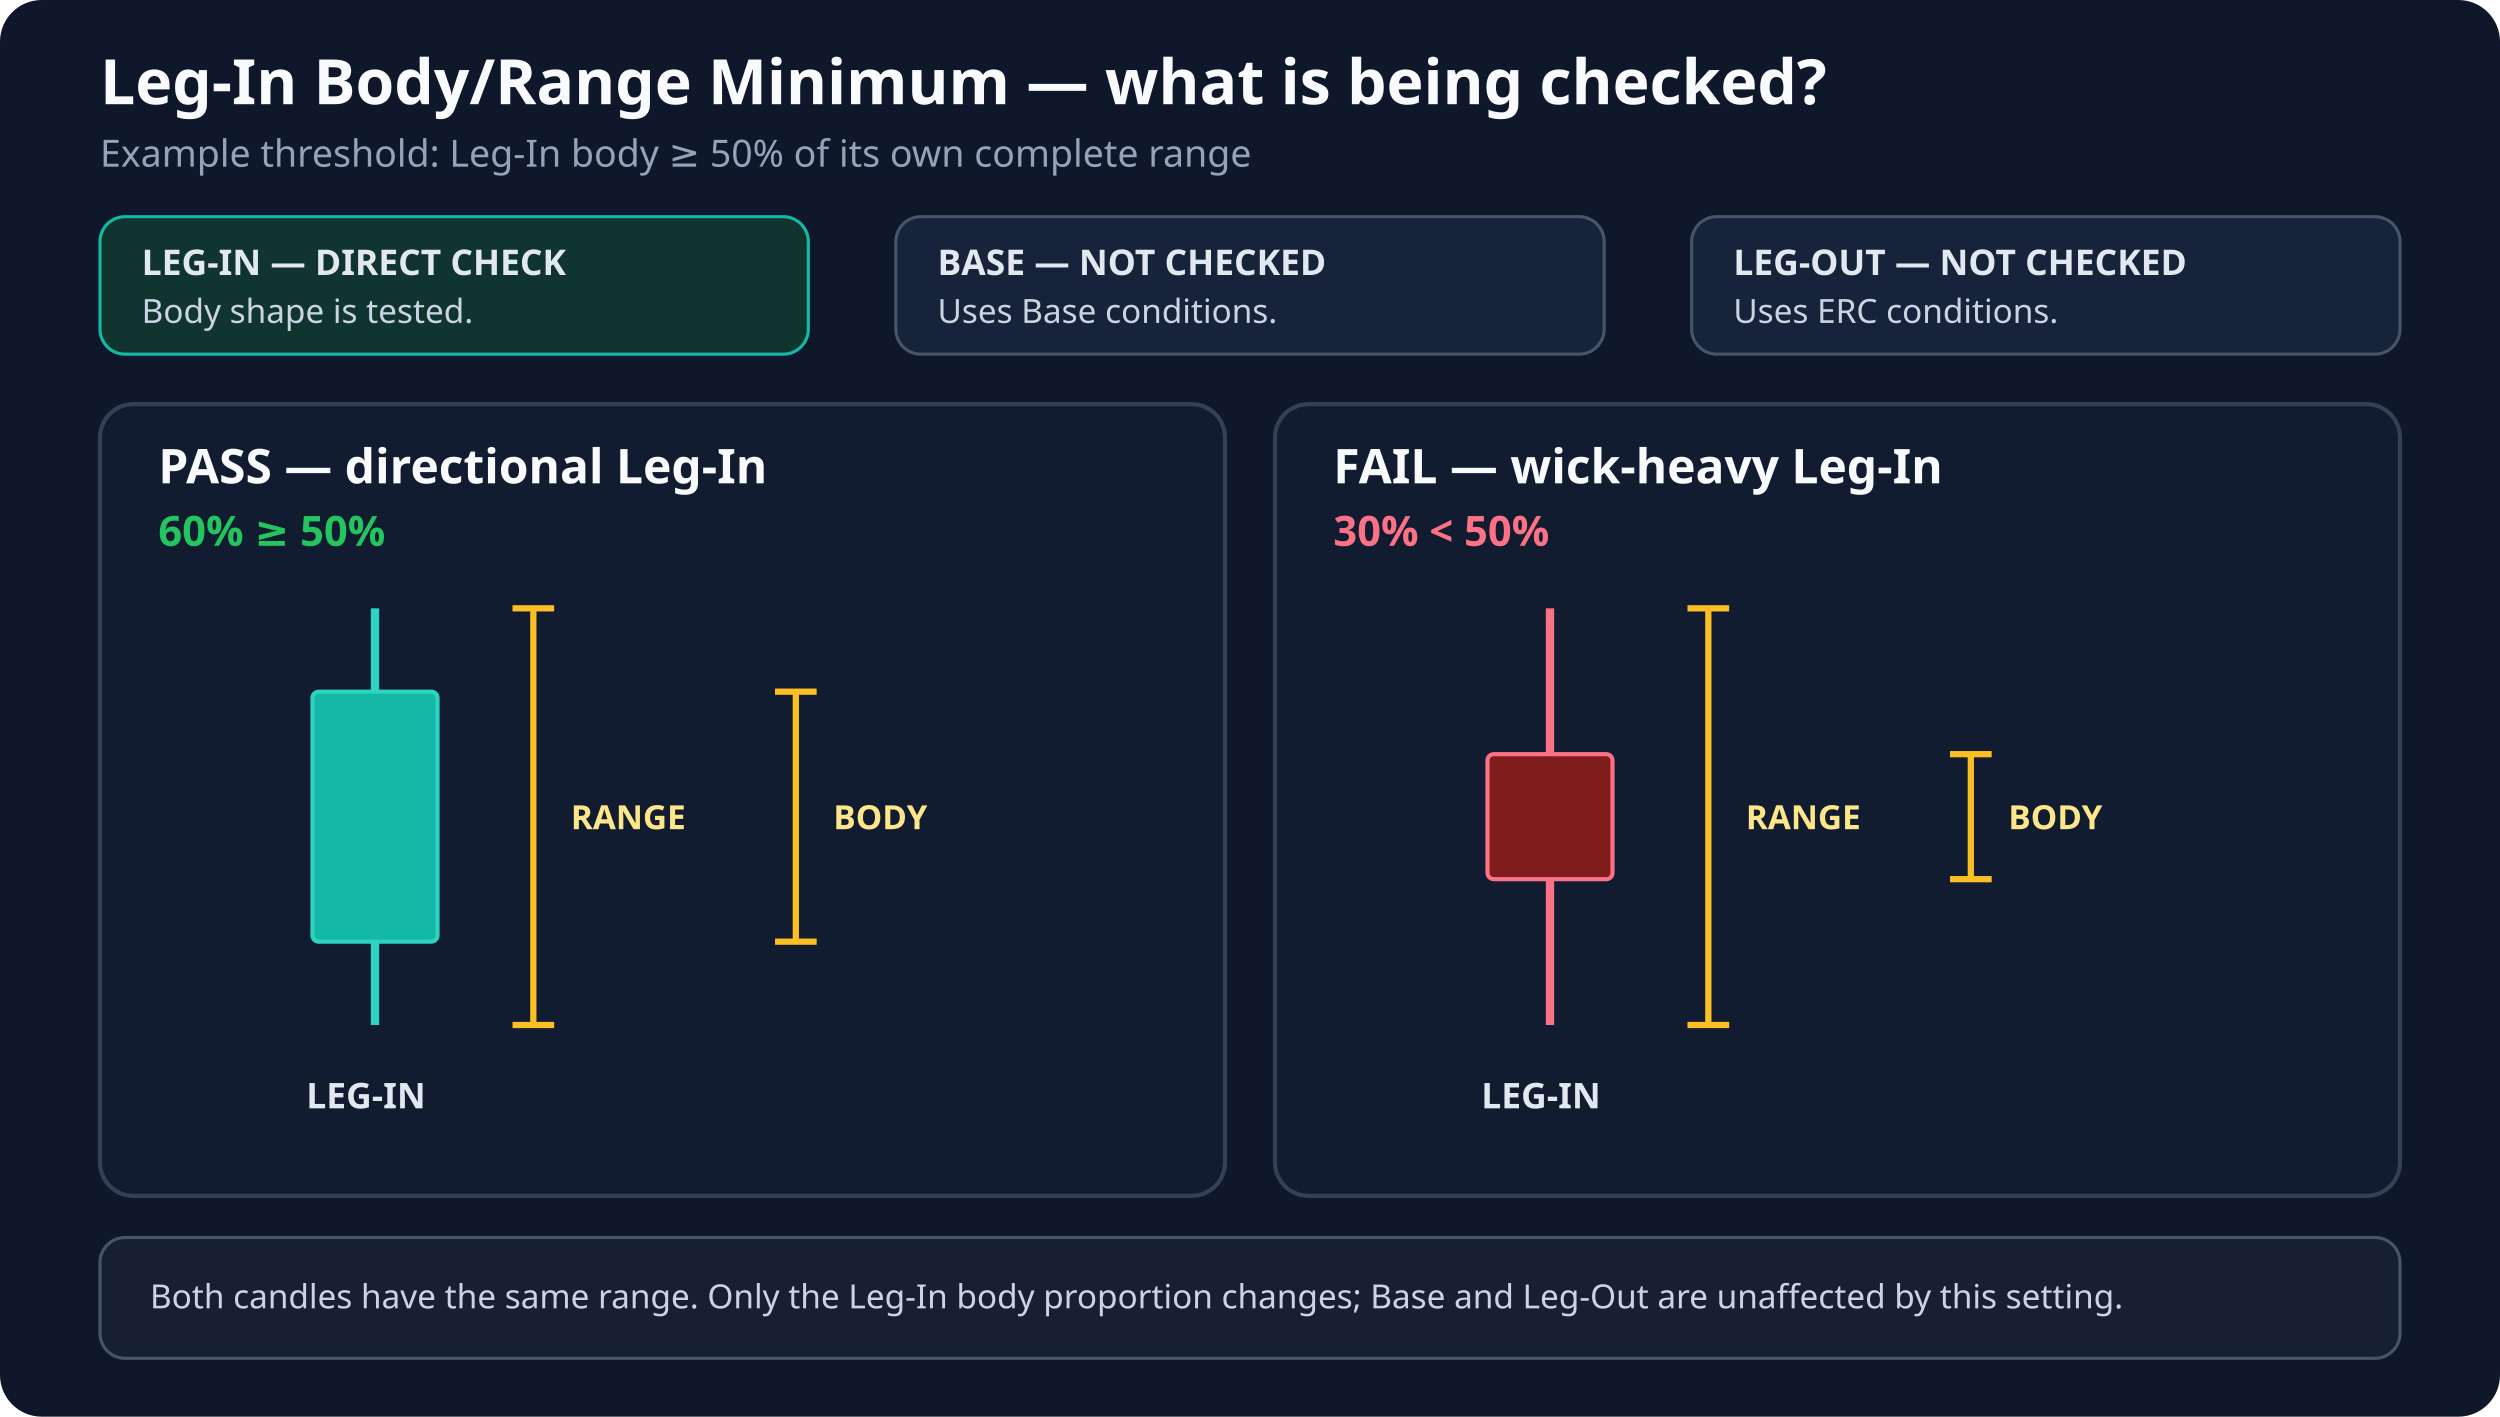
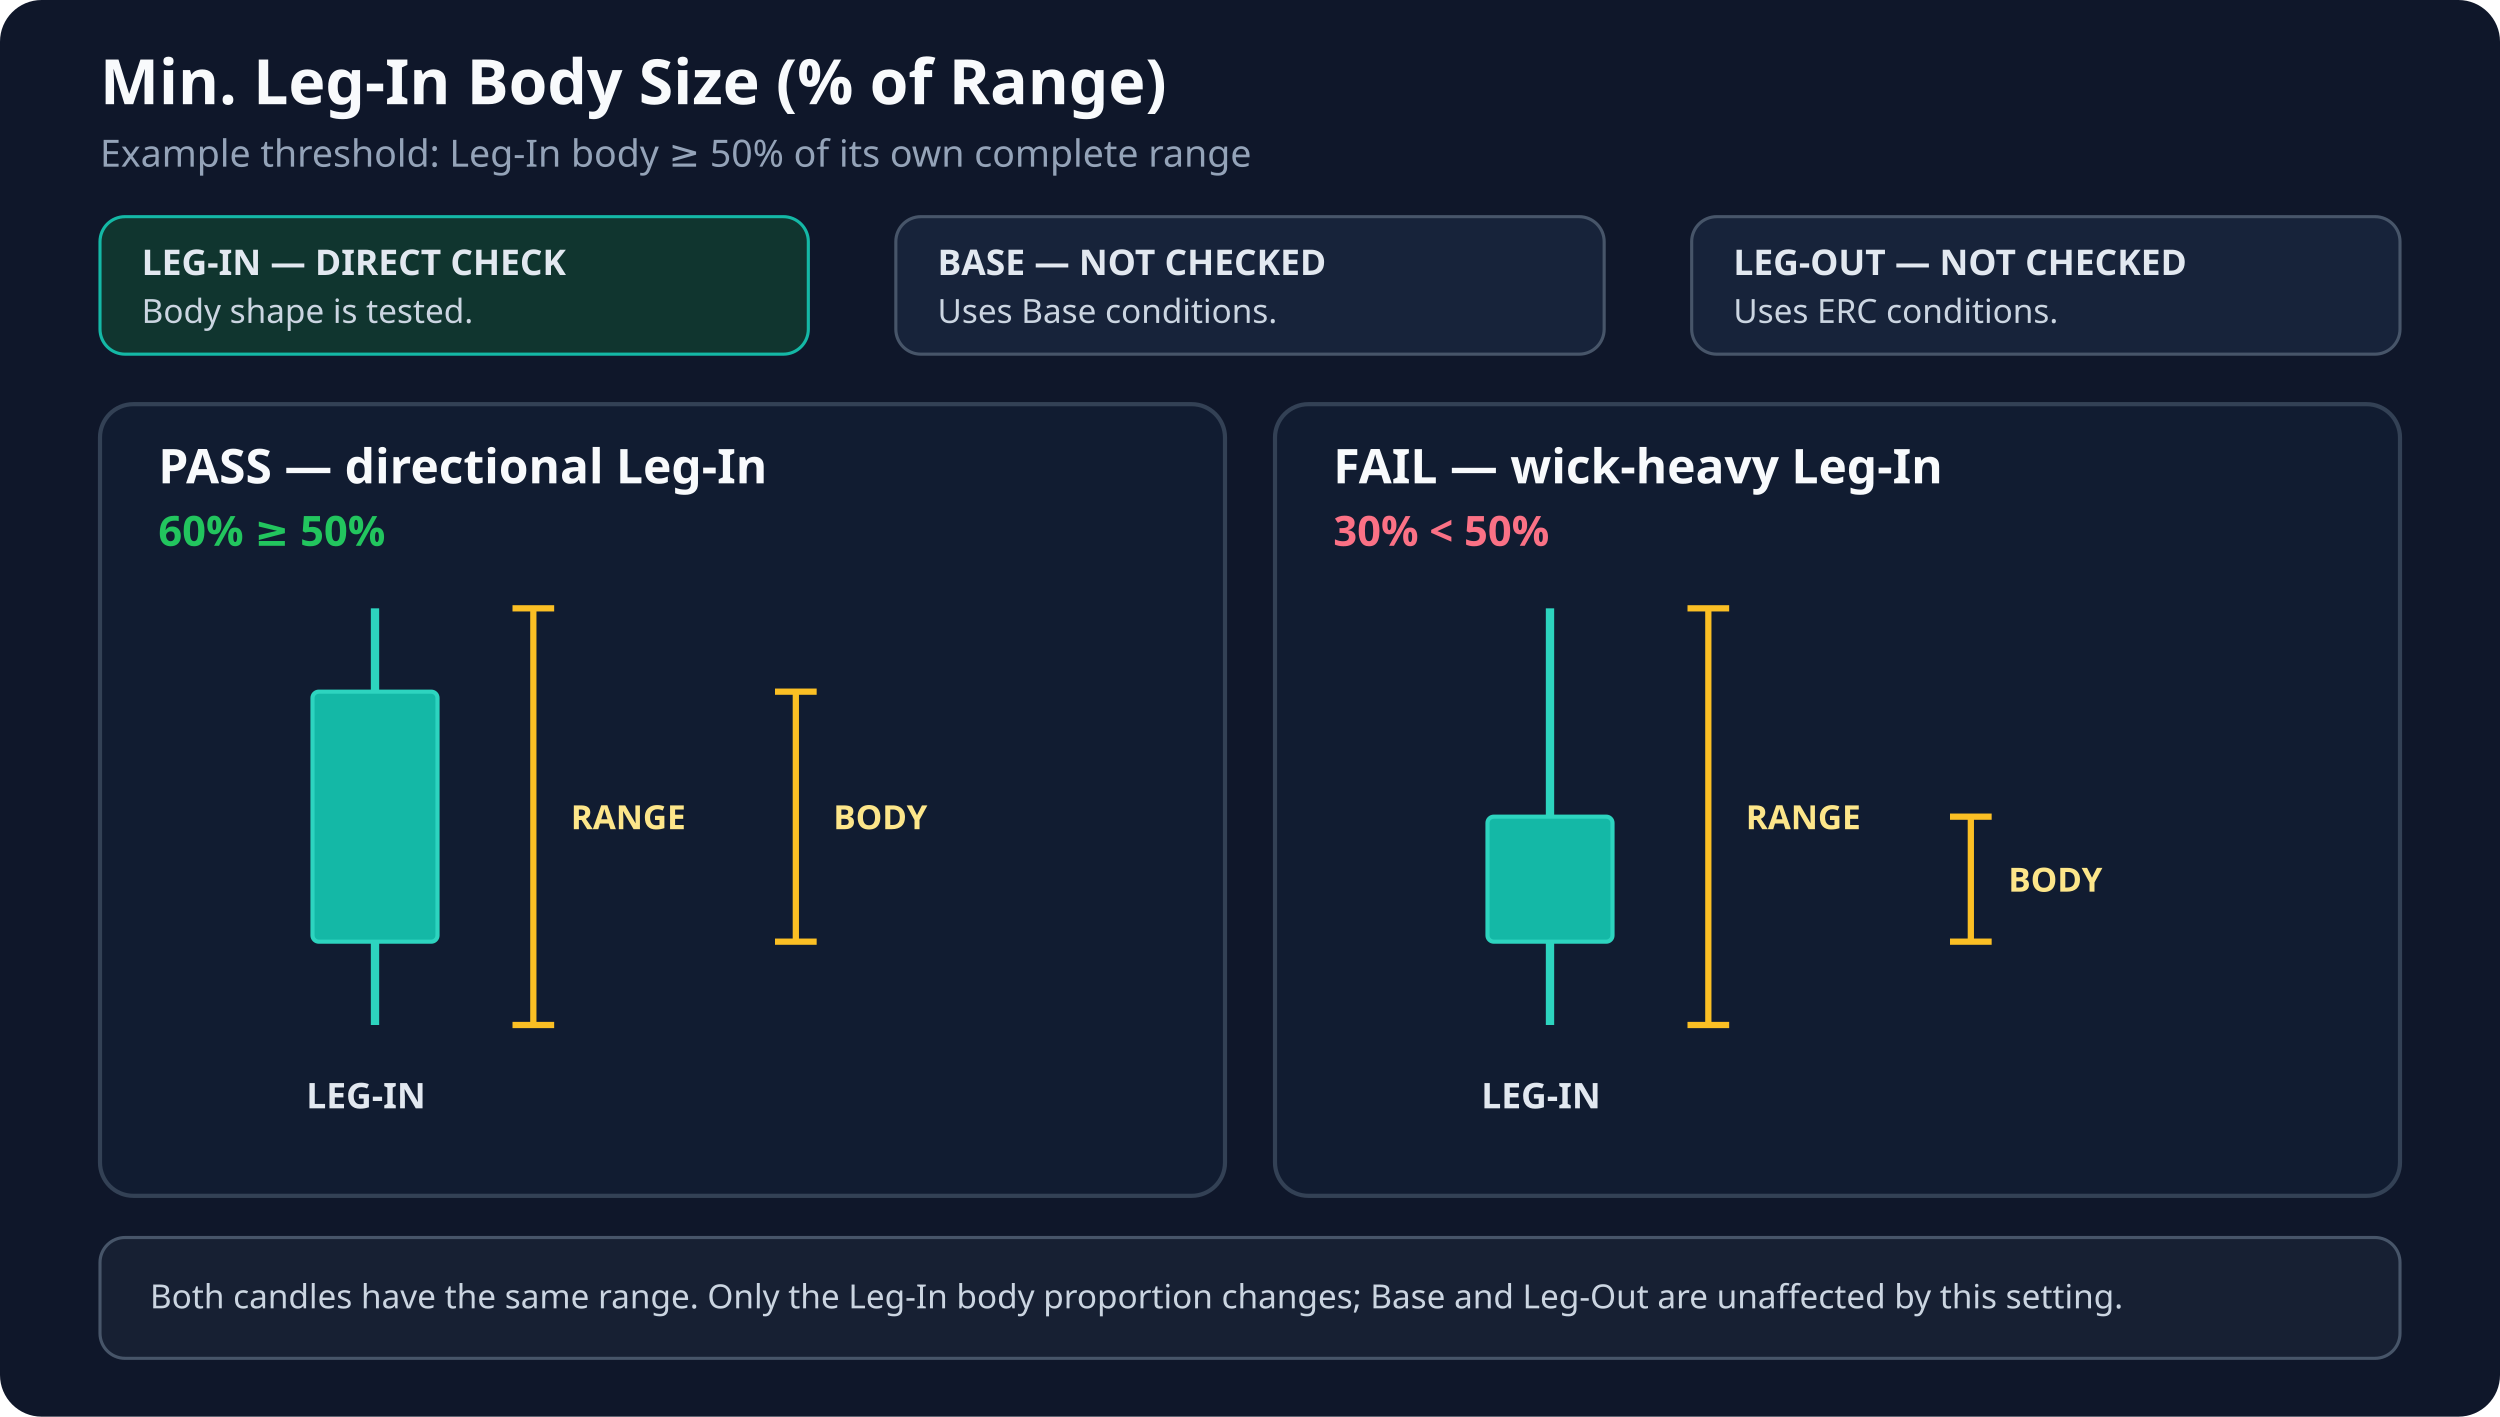
<svg xmlns="http://www.w3.org/2000/svg" width="1200" height="680" viewBox="0 0 1200 680" role="img" aria-labelledby="t d">
  <style>
-     .bg{fill:#0f172a}.panel{fill:#111c31;stroke:#334155;stroke-width:2}.h{fill:#f8fafc;font:700 30px system-ui}.sub{fill:#94a3b8;font:18px system-ui}.pt{fill:#f8fafc;font:700 23px system-ui}.txt{fill:#cbd5e1;font:16px system-ui}.lbl{fill:#e2e8f0;font:700 17px system-ui}.pass{fill:#22c55e;font:700 20px system-ui}.fail{fill:#fb7185;font:700 20px system-ui}.up{fill:#14b8a6;stroke:#2dd4bf;stroke-width:2}.bad{fill:#7f1d1d;stroke:#fb7185;stroke-width:2}.wickup{stroke:#2dd4bf;stroke-width:4}.wickbad{stroke:#fb7185;stroke-width:4}.fade{fill:#475569;stroke:#64748b;stroke-width:2}.wickfade{stroke:#64748b;stroke-width:3}.measure{stroke:#fbbf24;stroke-width:3}.gold{fill:#fde68a;font:700 16px system-ui}.chip{fill:#17233a;stroke:#475569;stroke-width:1.5}.direct{fill:#10352f;stroke:#14b8a6}.note{fill:#172033;stroke:#475569;stroke-width:1.5}
+     .bg{fill:#0f172a}.panel{fill:#111c31;stroke:#334155;stroke-width:2}.h{fill:#f8fafc;font:700 30px system-ui}.sub{fill:#94a3b8;font:18px system-ui}.pt{fill:#f8fafc;font:700 23px system-ui}.txt{fill:#cbd5e1;font:16px system-ui}.lbl{fill:#e2e8f0;font:700 17px system-ui}.pass{fill:#22c55e;font:700 20px system-ui}.fail{fill:#fb7185;font:700 20px system-ui}.up{fill:#14b8a6;stroke:#2dd4bf;stroke-width:2}.wickup{stroke:#2dd4bf;stroke-width:4}.measure{stroke:#fbbf24;stroke-width:3}.gold{fill:#fde68a;font:700 16px system-ui}.chip{fill:#17233a;stroke:#475569;stroke-width:1.5}.direct{fill:#10352f;stroke:#14b8a6}.note{fill:#172033;stroke:#475569;stroke-width:1.5}
  </style>
  <rect class="bg" width="1200" height="680" rx="20" />
-   <text class="h" x="48" y="50">Leg-In Body/Range Minimum — what is being checked?</text>
+   <text class="h" x="48" y="50">Min. Leg-In Body Size (% of Range)</text>
  <text class="sub" x="48" y="80">Example threshold: Leg-In body ≥ 50% of its own complete range</text>
  <rect class="chip direct" x="48" y="104" width="340" height="66" rx="12" />
  <text class="lbl" x="68" y="132">LEG-IN — DIRECT CHECK</text>
  <text class="txt" x="68" y="155">Body shape is tested.</text>
  <rect class="chip" x="430" y="104" width="340" height="66" rx="12" />
  <text class="lbl" x="450" y="132">BASE — NOT CHECKED</text>
  <text class="txt" x="450" y="155">Uses Base conditions.</text>
  <rect class="chip" x="812" y="104" width="340" height="66" rx="12" />
  <text class="lbl" x="832" y="132">LEG-OUT — NOT CHECKED</text>
  <text class="txt" x="832" y="155">Uses ERC conditions.</text>
  <rect class="panel" x="48" y="194" width="540" height="380" rx="16" />
  <rect class="panel" x="612" y="194" width="540" height="380" rx="16" />
  <text class="pt" x="76" y="232">PASS — directional Leg-In</text>
  <text class="pass" x="76" y="262">60% ≥ 50%</text>
  <text class="pt" x="640" y="232">FAIL — wick-heavy Leg-In</text>
  <text class="fail" x="640" y="262">30% &lt; 50%</text>
  <line class="wickup" x1="180" y1="292" x2="180" y2="492" />
  <rect class="up" x="150" y="332" width="60" height="120" rx="3" />
  <line class="measure" x1="256" y1="292" x2="256" y2="492" />
  <line class="measure" x1="246" y1="292" x2="266" y2="292" />
  <line class="measure" x1="246" y1="492" x2="266" y2="492" />
  <text class="gold" x="274" y="398">RANGE</text>
  <line class="measure" x1="382" y1="332" x2="382" y2="452" />
  <line class="measure" x1="372" y1="332" x2="392" y2="332" />
  <line class="measure" x1="372" y1="452" x2="392" y2="452" />
  <text class="gold" x="400" y="398">BODY</text>
  <text class="lbl" x="147" y="532">LEG-IN</text>
-   <line class="wickbad" x1="744" y1="292" x2="744" y2="492" />
-   <rect class="bad" x="714" y="362" width="60" height="60" rx="3" />
+   <line class="wickup" x1="744" y1="292" x2="744" y2="492" />
+   <rect class="up" x="714" y="392" width="60" height="60" rx="3" />
  <line class="measure" x1="820" y1="292" x2="820" y2="492" />
  <line class="measure" x1="810" y1="292" x2="830" y2="292" />
  <line class="measure" x1="810" y1="492" x2="830" y2="492" />
  <text class="gold" x="838" y="398">RANGE</text>
-   <line class="measure" x1="946" y1="362" x2="946" y2="422" />
-   <line class="measure" x1="936" y1="362" x2="956" y2="362" />
-   <line class="measure" x1="936" y1="422" x2="956" y2="422" />
-   <text class="gold" x="964" y="398">BODY</text>
+   <line class="measure" x1="946" y1="392" x2="946" y2="452" />
+   <line class="measure" x1="936" y1="392" x2="956" y2="392" />
+   <line class="measure" x1="936" y1="452" x2="956" y2="452" />
+   <text class="gold" x="964" y="428">BODY</text>
  <text class="lbl" x="711" y="532">LEG-IN</text>
  <rect class="note" x="48" y="594" width="1104" height="58" rx="12" />
  <text class="txt" x="72" y="628">Both candles have the same range. Only the Leg-In body proportion changes; Base and Leg-Out are unaffected by this setting.</text>
</svg>
